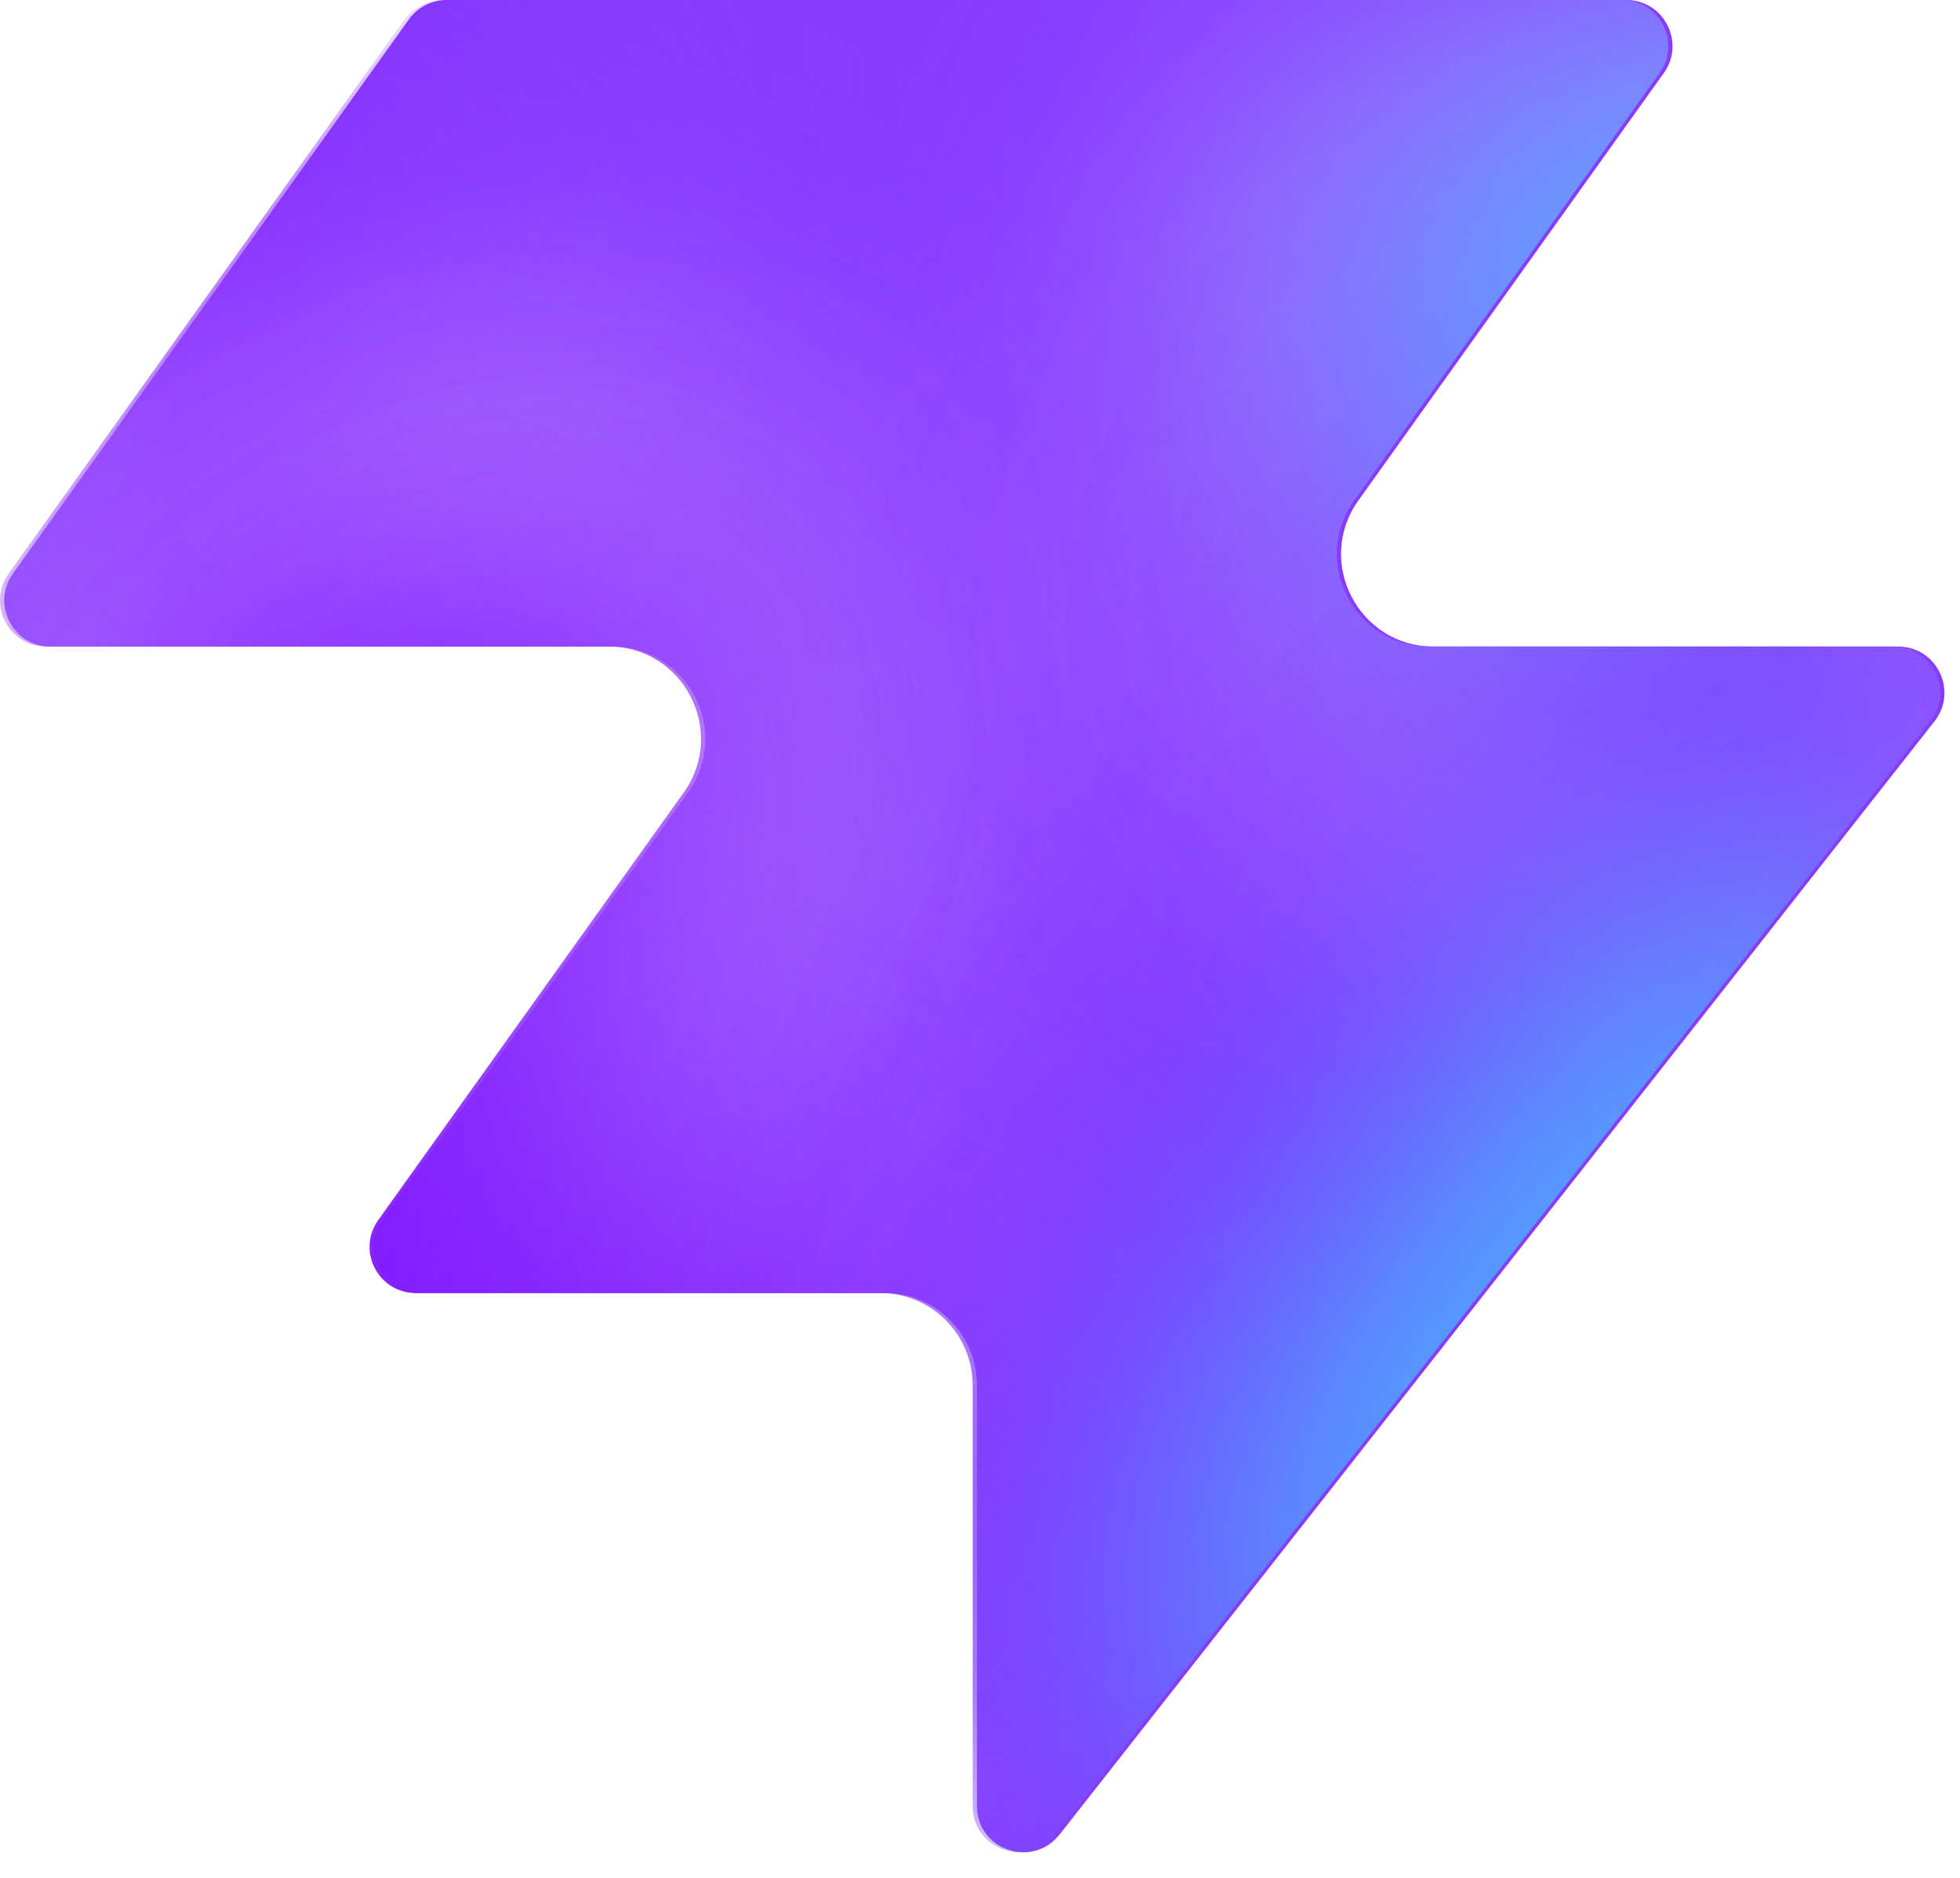
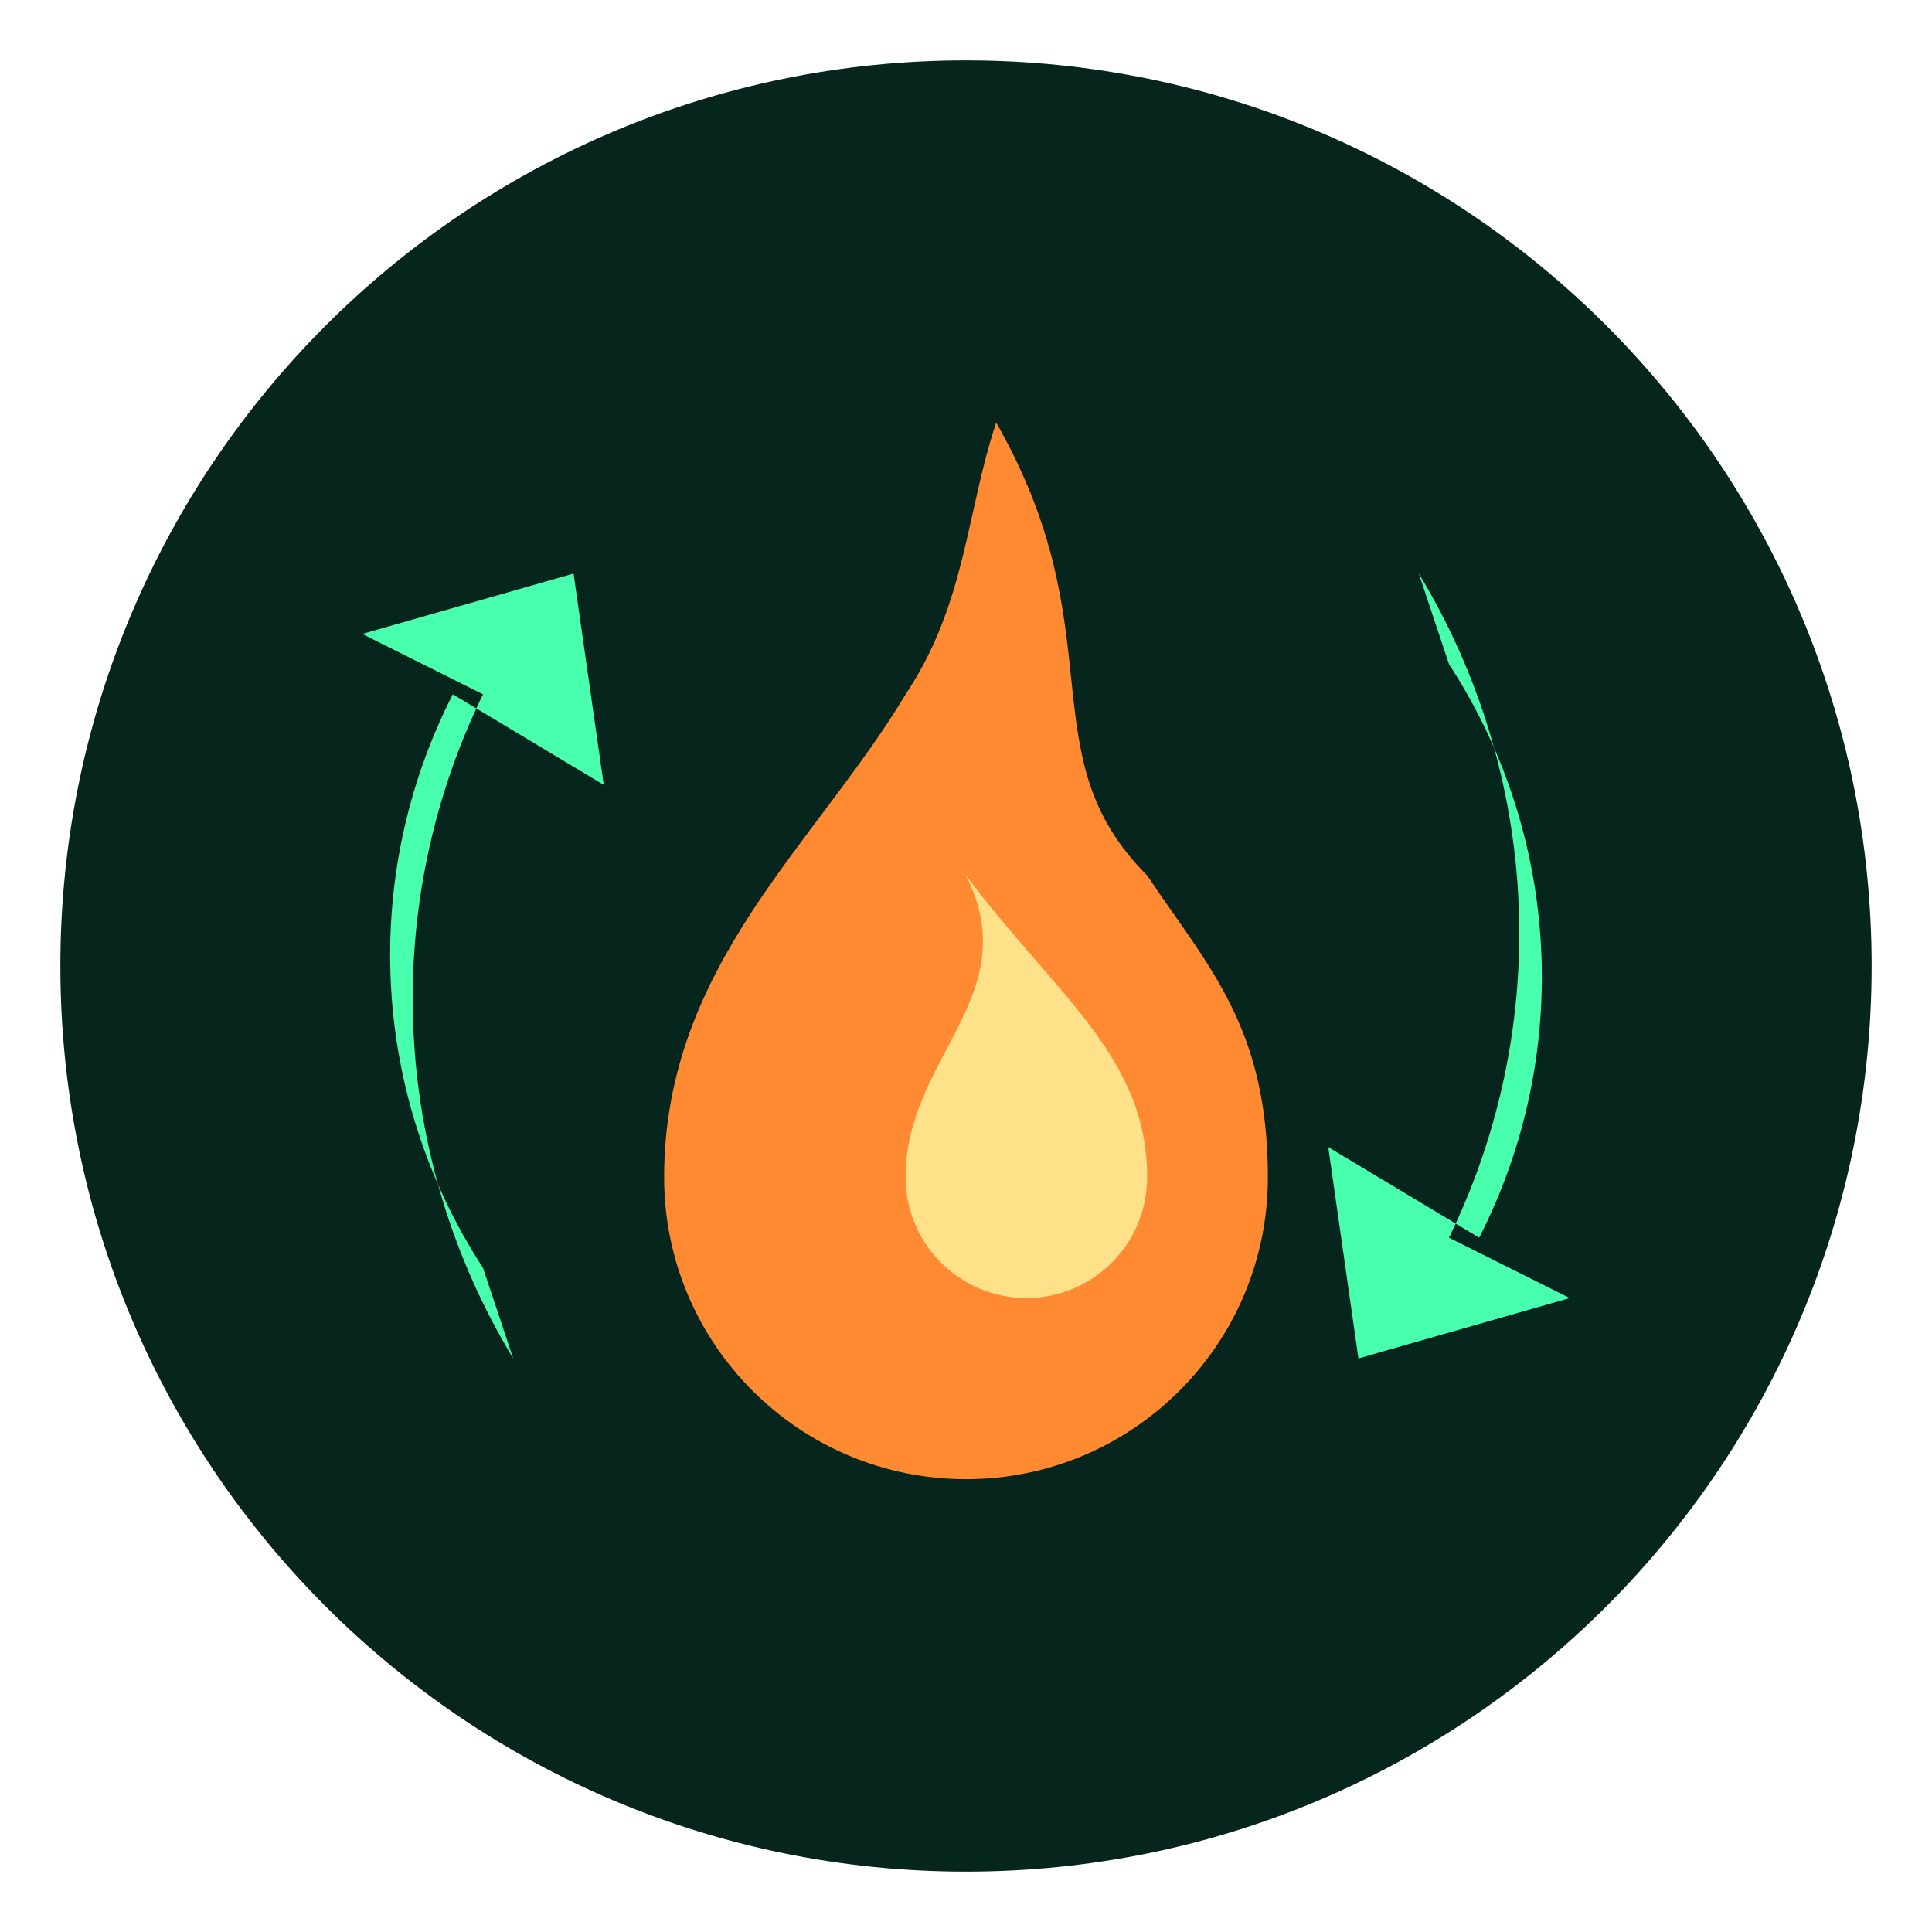
- <svg xmlns="http://www.w3.org/2000/svg" width="48" height="46" fill="none" viewBox="0 0 48 46">
-   <path fill="#863bff" d="M25.946 44.938c-.664.845-2.021.375-2.021-.698V33.937a2.26 2.26 0 0 0-2.262-2.262H10.287c-.92 0-1.456-1.04-.92-1.788l7.48-10.471c1.07-1.497 0-3.578-1.842-3.578H1.237c-.92 0-1.456-1.04-.92-1.788L10.013.474c.214-.297.556-.474.92-.474h28.894c.92 0 1.456 1.04.92 1.788l-7.48 10.471c-1.07 1.498 0 3.579 1.842 3.579h11.377c.943 0 1.473 1.088.89 1.83L25.947 44.94z" style="fill:#863bff;fill:color(display-p3 .525 .23 1);fill-opacity:1" />
-   <mask id="a" width="48" height="46" x="0" y="0" maskUnits="userSpaceOnUse" style="mask-type:alpha">
-     <path fill="#000" d="M25.842 44.938c-.664.844-2.021.375-2.021-.698V33.937a2.26 2.26 0 0 0-2.262-2.262H10.183c-.92 0-1.456-1.04-.92-1.788l7.48-10.471c1.07-1.498 0-3.579-1.842-3.579H1.133c-.92 0-1.456-1.04-.92-1.787L9.91.473c.214-.297.556-.474.92-.474h28.894c.92 0 1.456 1.04.92 1.788l-7.48 10.471c-1.07 1.498 0 3.578 1.842 3.578h11.377c.943 0 1.473 1.088.89 1.832L25.843 44.94z" style="fill:#000;fill-opacity:1" />
-   </mask>
-   <g mask="url(#a)">
-     <g filter="url(#b)">
-       <ellipse cx="5.508" cy="14.704" fill="#ede6ff" rx="5.508" ry="14.704" style="fill:#ede6ff;fill:color(display-p3 .927 .903 1);fill-opacity:1" transform="matrix(.00324 1 1 -.00324 -4.47 31.516)" />
-     </g>
-     <g filter="url(#c)">
-       <ellipse cx="10.399" cy="29.851" fill="#ede6ff" rx="10.399" ry="29.851" style="fill:#ede6ff;fill:color(display-p3 .927 .903 1);fill-opacity:1" transform="matrix(.00324 1 1 -.00324 -39.328 7.883)" />
-     </g>
-     <g filter="url(#d)">
-       <ellipse cx="5.508" cy="30.487" fill="#7e14ff" rx="5.508" ry="30.487" style="fill:#7e14ff;fill:color(display-p3 .492 .077 1);fill-opacity:1" transform="rotate(89.814 -25.913 -14.639)scale(1 -1)" />
-     </g>
-     <g filter="url(#e)">
-       <ellipse cx="5.508" cy="30.599" fill="#7e14ff" rx="5.508" ry="30.599" style="fill:#7e14ff;fill:color(display-p3 .492 .077 1);fill-opacity:1" transform="rotate(89.814 -32.644 -3.334)scale(1 -1)" />
-     </g>
-     <g filter="url(#f)">
-       <ellipse cx="5.508" cy="30.599" fill="#7e14ff" rx="5.508" ry="30.599" style="fill:#7e14ff;fill:color(display-p3 .492 .077 1);fill-opacity:1" transform="matrix(.00324 1 1 -.00324 -34.34 30.47)" />
-     </g>
-     <g filter="url(#g)">
-       <ellipse cx="14.072" cy="22.078" fill="#ede6ff" rx="14.072" ry="22.078" style="fill:#ede6ff;fill:color(display-p3 .927 .903 1);fill-opacity:1" transform="rotate(93.35 24.506 48.493)scale(-1 1)" />
-     </g>
-     <g filter="url(#h)">
-       <ellipse cx="3.47" cy="21.501" fill="#7e14ff" rx="3.47" ry="21.501" style="fill:#7e14ff;fill:color(display-p3 .492 .077 1);fill-opacity:1" transform="rotate(89.009 28.708 47.59)scale(-1 1)" />
-     </g>
-     <g filter="url(#i)">
-       <ellipse cx="3.47" cy="21.501" fill="#7e14ff" rx="3.47" ry="21.501" style="fill:#7e14ff;fill:color(display-p3 .492 .077 1);fill-opacity:1" transform="rotate(89.009 28.708 47.59)scale(-1 1)" />
-     </g>
-     <g filter="url(#j)">
-       <ellipse cx=".387" cy="8.972" fill="#7e14ff" rx="4.407" ry="29.108" style="fill:#7e14ff;fill:color(display-p3 .492 .077 1);fill-opacity:1" transform="rotate(39.51 .387 8.972)" />
-     </g>
-     <g filter="url(#k)">
-       <ellipse cx="47.523" cy="-6.092" fill="#7e14ff" rx="4.407" ry="29.108" style="fill:#7e14ff;fill:color(display-p3 .492 .077 1);fill-opacity:1" transform="rotate(37.892 47.523 -6.092)" />
-     </g>
-     <g filter="url(#l)">
-       <ellipse cx="41.412" cy="6.333" fill="#47bfff" rx="5.971" ry="9.665" style="fill:#47bfff;fill:color(display-p3 .28 .748 1);fill-opacity:1" transform="rotate(37.892 41.412 6.333)" />
-     </g>
-     <g filter="url(#m)">
-       <ellipse cx="-1.879" cy="38.332" fill="#7e14ff" rx="4.407" ry="29.108" style="fill:#7e14ff;fill:color(display-p3 .492 .077 1);fill-opacity:1" transform="rotate(37.892 -1.88 38.332)" />
-     </g>
-     <g filter="url(#n)">
-       <ellipse cx="-1.879" cy="38.332" fill="#7e14ff" rx="4.407" ry="29.108" style="fill:#7e14ff;fill:color(display-p3 .492 .077 1);fill-opacity:1" transform="rotate(37.892 -1.88 38.332)" />
-     </g>
-     <g filter="url(#o)">
-       <ellipse cx="35.651" cy="29.907" fill="#7e14ff" rx="4.407" ry="29.108" style="fill:#7e14ff;fill:color(display-p3 .492 .077 1);fill-opacity:1" transform="rotate(37.892 35.651 29.907)" />
-     </g>
-     <g filter="url(#p)">
-       <ellipse cx="38.418" cy="32.4" fill="#47bfff" rx="5.971" ry="15.297" style="fill:#47bfff;fill:color(display-p3 .28 .748 1);fill-opacity:1" transform="rotate(37.892 38.418 32.4)" />
-     </g>
-   </g>
-   <defs>
-     <filter id="b" width="60.045" height="41.654" x="-19.77" y="16.149" color-interpolation-filters="sRGB" filterUnits="userSpaceOnUse">
-       <feFlood flood-opacity="0" result="BackgroundImageFix" />
-       <feBlend in="SourceGraphic" in2="BackgroundImageFix" result="shape" />
-       <feGaussianBlur result="effect1_foregroundBlur_2002_17158" stdDeviation="7.659" />
-     </filter>
-     <filter id="c" width="90.34" height="51.437" x="-54.613" y="-7.533" color-interpolation-filters="sRGB" filterUnits="userSpaceOnUse">
-       <feFlood flood-opacity="0" result="BackgroundImageFix" />
-       <feBlend in="SourceGraphic" in2="BackgroundImageFix" result="shape" />
-       <feGaussianBlur result="effect1_foregroundBlur_2002_17158" stdDeviation="7.659" />
-     </filter>
-     <filter id="d" width="79.355" height="29.4" x="-49.64" y="2.03" color-interpolation-filters="sRGB" filterUnits="userSpaceOnUse">
-       <feFlood flood-opacity="0" result="BackgroundImageFix" />
-       <feBlend in="SourceGraphic" in2="BackgroundImageFix" result="shape" />
-       <feGaussianBlur result="effect1_foregroundBlur_2002_17158" stdDeviation="4.596" />
-     </filter>
-     <filter id="e" width="79.579" height="29.4" x="-45.045" y="20.029" color-interpolation-filters="sRGB" filterUnits="userSpaceOnUse">
-       <feFlood flood-opacity="0" result="BackgroundImageFix" />
-       <feBlend in="SourceGraphic" in2="BackgroundImageFix" result="shape" />
-       <feGaussianBlur result="effect1_foregroundBlur_2002_17158" stdDeviation="4.596" />
-     </filter>
-     <filter id="f" width="79.579" height="29.4" x="-43.513" y="21.178" color-interpolation-filters="sRGB" filterUnits="userSpaceOnUse">
-       <feFlood flood-opacity="0" result="BackgroundImageFix" />
-       <feBlend in="SourceGraphic" in2="BackgroundImageFix" result="shape" />
-       <feGaussianBlur result="effect1_foregroundBlur_2002_17158" stdDeviation="4.596" />
-     </filter>
-     <filter id="g" width="74.749" height="58.852" x="15.756" y="-17.901" color-interpolation-filters="sRGB" filterUnits="userSpaceOnUse">
-       <feFlood flood-opacity="0" result="BackgroundImageFix" />
-       <feBlend in="SourceGraphic" in2="BackgroundImageFix" result="shape" />
-       <feGaussianBlur result="effect1_foregroundBlur_2002_17158" stdDeviation="7.659" />
-     </filter>
-     <filter id="h" width="61.377" height="25.362" x="23.548" y="2.284" color-interpolation-filters="sRGB" filterUnits="userSpaceOnUse">
-       <feFlood flood-opacity="0" result="BackgroundImageFix" />
-       <feBlend in="SourceGraphic" in2="BackgroundImageFix" result="shape" />
-       <feGaussianBlur result="effect1_foregroundBlur_2002_17158" stdDeviation="4.596" />
-     </filter>
-     <filter id="i" width="61.377" height="25.362" x="23.548" y="2.284" color-interpolation-filters="sRGB" filterUnits="userSpaceOnUse">
-       <feFlood flood-opacity="0" result="BackgroundImageFix" />
-       <feBlend in="SourceGraphic" in2="BackgroundImageFix" result="shape" />
-       <feGaussianBlur result="effect1_foregroundBlur_2002_17158" stdDeviation="4.596" />
-     </filter>
-     <filter id="j" width="56.045" height="63.649" x="-27.636" y="-22.853" color-interpolation-filters="sRGB" filterUnits="userSpaceOnUse">
-       <feFlood flood-opacity="0" result="BackgroundImageFix" />
-       <feBlend in="SourceGraphic" in2="BackgroundImageFix" result="shape" />
-       <feGaussianBlur result="effect1_foregroundBlur_2002_17158" stdDeviation="4.596" />
-     </filter>
-     <filter id="k" width="54.814" height="64.646" x="20.116" y="-38.415" color-interpolation-filters="sRGB" filterUnits="userSpaceOnUse">
-       <feFlood flood-opacity="0" result="BackgroundImageFix" />
-       <feBlend in="SourceGraphic" in2="BackgroundImageFix" result="shape" />
-       <feGaussianBlur result="effect1_foregroundBlur_2002_17158" stdDeviation="4.596" />
-     </filter>
-     <filter id="l" width="33.541" height="35.313" x="24.641" y="-11.323" color-interpolation-filters="sRGB" filterUnits="userSpaceOnUse">
-       <feFlood flood-opacity="0" result="BackgroundImageFix" />
-       <feBlend in="SourceGraphic" in2="BackgroundImageFix" result="shape" />
-       <feGaussianBlur result="effect1_foregroundBlur_2002_17158" stdDeviation="4.596" />
-     </filter>
-     <filter id="m" width="54.814" height="64.646" x="-29.286" y="6.009" color-interpolation-filters="sRGB" filterUnits="userSpaceOnUse">
-       <feFlood flood-opacity="0" result="BackgroundImageFix" />
-       <feBlend in="SourceGraphic" in2="BackgroundImageFix" result="shape" />
-       <feGaussianBlur result="effect1_foregroundBlur_2002_17158" stdDeviation="4.596" />
-     </filter>
-     <filter id="n" width="54.814" height="64.646" x="-29.286" y="6.009" color-interpolation-filters="sRGB" filterUnits="userSpaceOnUse">
-       <feFlood flood-opacity="0" result="BackgroundImageFix" />
-       <feBlend in="SourceGraphic" in2="BackgroundImageFix" result="shape" />
-       <feGaussianBlur result="effect1_foregroundBlur_2002_17158" stdDeviation="4.596" />
-     </filter>
-     <filter id="o" width="54.814" height="64.646" x="8.244" y="-2.416" color-interpolation-filters="sRGB" filterUnits="userSpaceOnUse">
-       <feFlood flood-opacity="0" result="BackgroundImageFix" />
-       <feBlend in="SourceGraphic" in2="BackgroundImageFix" result="shape" />
-       <feGaussianBlur result="effect1_foregroundBlur_2002_17158" stdDeviation="4.596" />
-     </filter>
-     <filter id="p" width="39.409" height="43.623" x="18.713" y="10.588" color-interpolation-filters="sRGB" filterUnits="userSpaceOnUse">
-       <feFlood flood-opacity="0" result="BackgroundImageFix" />
-       <feBlend in="SourceGraphic" in2="BackgroundImageFix" result="shape" />
-       <feGaussianBlur result="effect1_foregroundBlur_2002_17158" stdDeviation="4.596" />
-     </filter>
-   </defs>
+ <svg xmlns="http://www.w3.org/2000/svg" viewBox="0 0 64 64">
+   <circle cx="32" cy="32" r="30" fill="#06251c" />
+   <path d="M48 22a19 19 0 0 1 1 19l-5-3 1 7 7-2-4-2a23 23 0 0 0-1-22Z" fill="#48ffae" />
+   <path d="M16 42a19 19 0 0 1-1-19l5 3-1-7-7 2 4 2a23 23 0 0 0 1 22Z" fill="#48ffae" />
+   <path d="M33 14c4 7 1 11 5 15 2 3 4 5 4 10a10 10 0 1 1-20 0c0-7 5-11 8-16 2-3 2-6 3-9Z" fill="#ff8a32" />
+   <path d="M32 29c2 4-2 6-2 10a4 4 0 0 0 8 0c0-4-3-6-6-10Z" fill="#ffe18a" />
</svg>
